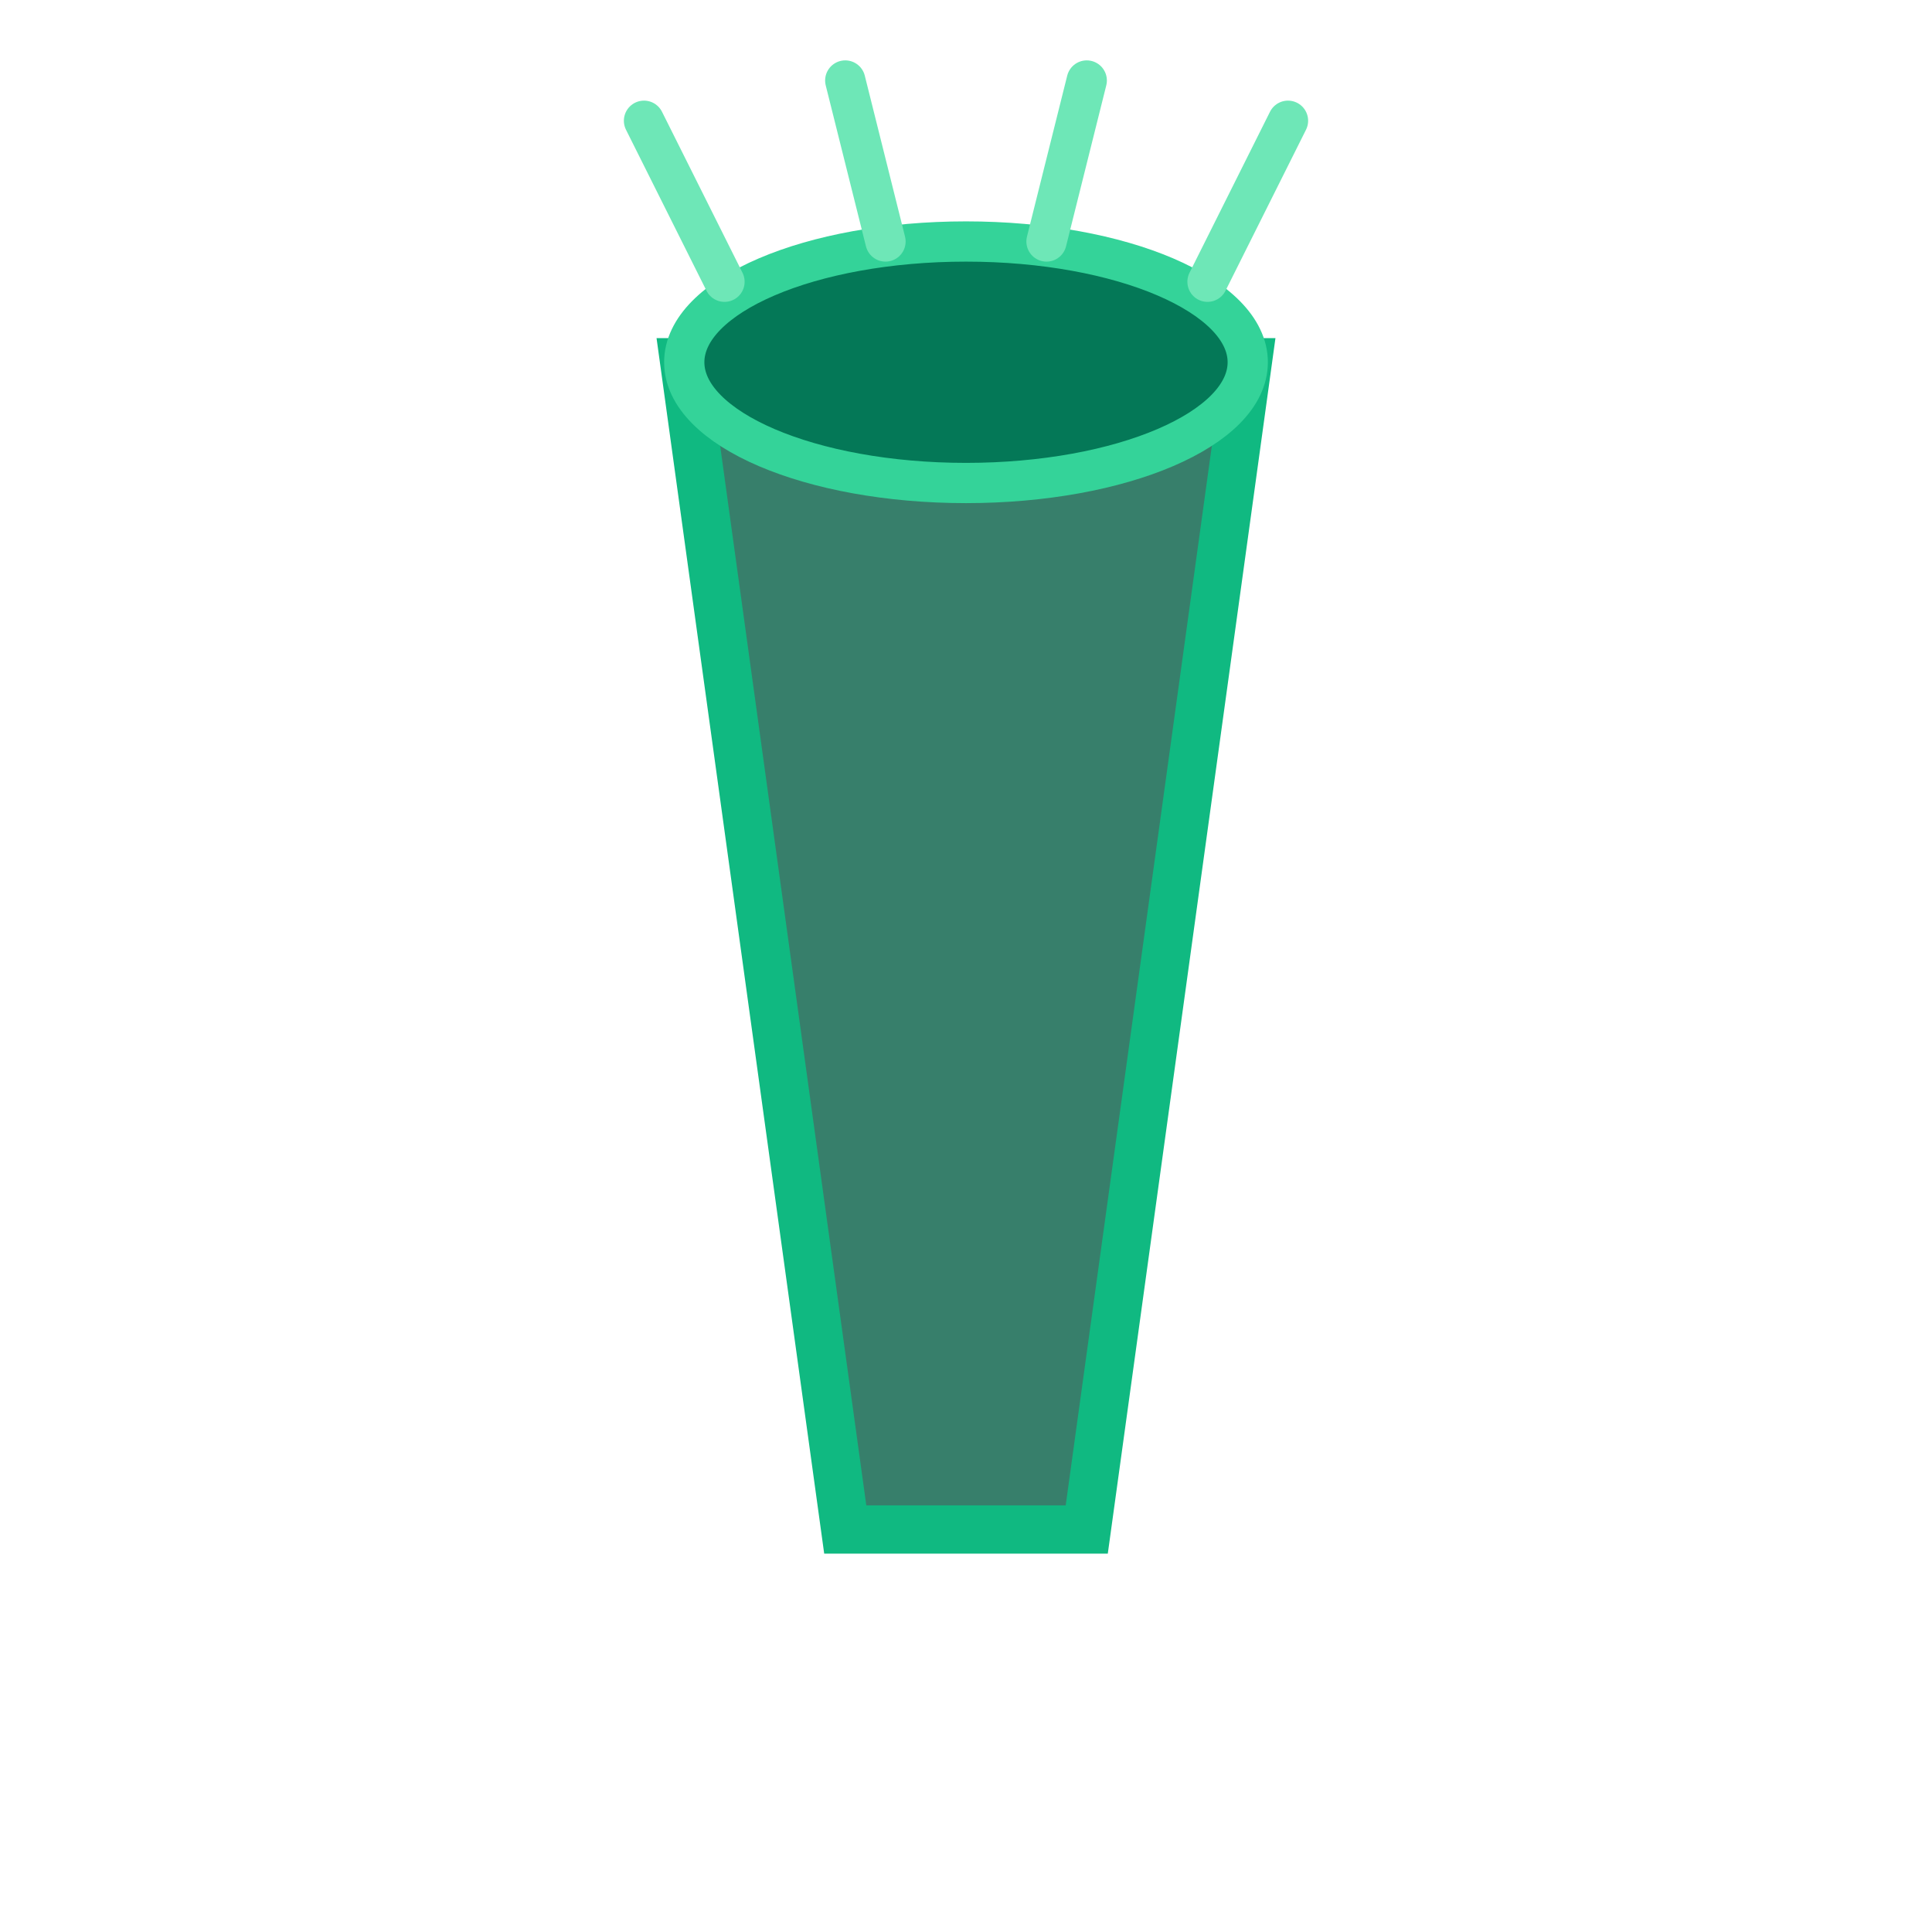
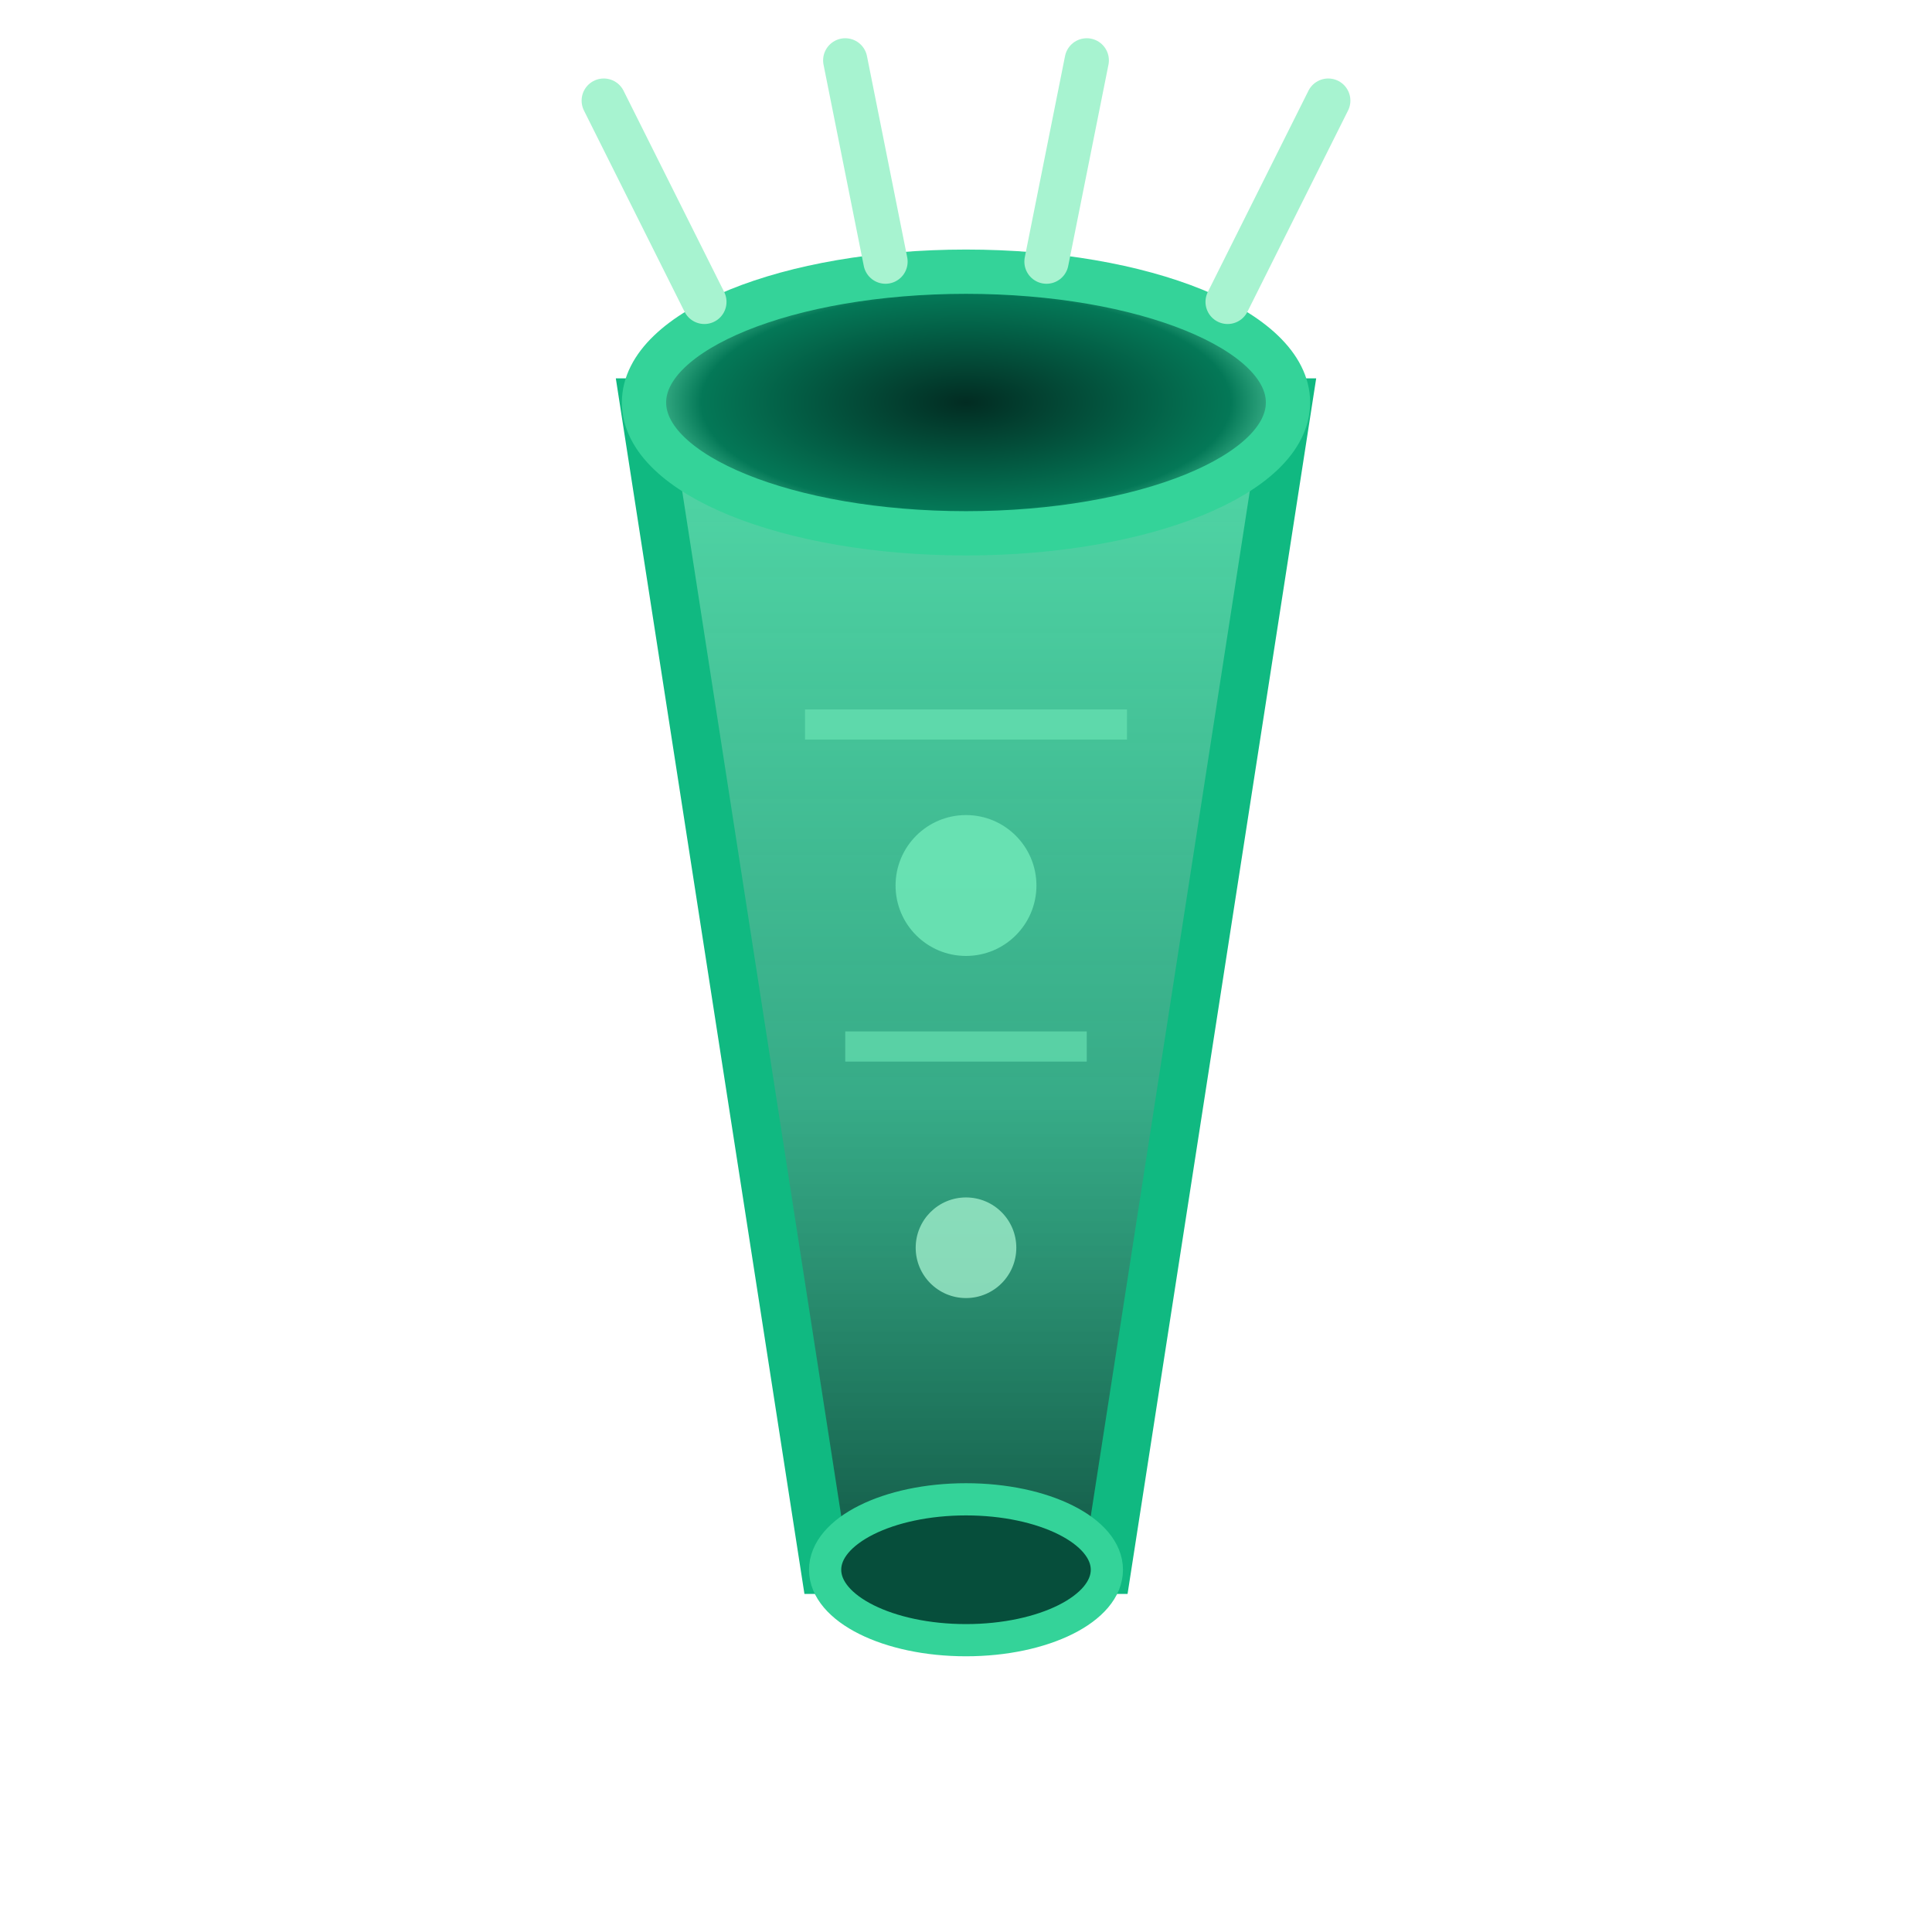
<svg xmlns="http://www.w3.org/2000/svg" viewBox="0 0 96 96">
-   <path d="M34 18 L62 18 L54 76 L42 76 Z" fill="#065f46" fill-opacity="0.8" stroke="#10b981" stroke-width="2.4" />
-   <ellipse cx="48" cy="18" rx="14" ry="6" fill="#047857" stroke="#34d399" stroke-width="2" />
-   <path d="M36 14 L32 6 M44 12 L42 4 M52 12 L54 4 M60 14 L64 6" stroke="#6ee7b7" stroke-width="2" stroke-linecap="round" />
+   <defs>
+     <linearGradient id="herb1Tube" x1="0" y1="0" x2="0" y2="1">
+       <stop offset="0%" stop-color="#34d399" stop-opacity="0.85" />
+       <stop offset="60%" stop-color="#059669" stop-opacity="0.8" />
+       <stop offset="100%" stop-color="#064e3b" stop-opacity="0.95" />
+     </linearGradient>
+     <radialGradient id="herb1Rim" cx="50%" cy="50%" r="55%">
+       <stop offset="0%" stop-color="#022c22" />
+       <stop offset="75%" stop-color="#047857" />
+       <stop offset="100%" stop-color="#6ee7b7" />
+     </radialGradient>
+   </defs>
+   <g id="layer-base">
+     <path d="M32 20 L64 20 L55 78 L41 78 Z" fill="url(#herb1Tube)" stroke="#10b981" stroke-width="2.4" />
+     <ellipse cx="48" cy="78" rx="7" ry="3.5" fill="#064e3b" stroke="#34d399" stroke-width="1.6" />
+   </g>
+   <g id="layer-material">
+     <ellipse cx="48" cy="20" rx="16" ry="6.5" fill="url(#herb1Rim)" stroke="#34d399" stroke-width="2.2" />
+     <path d="M40 36 L56 36 M42 52 L54 52" stroke="#6ee7b7" stroke-width="1.5" opacity="0.6" />
+   </g>
+   <g id="layer-glow">
+     <path d="M35 15 L30 5 M44 13 L42 3 M52 13 L54 3 M61 15 L66 5" stroke="#a7f3d0" stroke-width="2.2" stroke-linecap="round" />
+     <circle cx="48" cy="44" r="3.5" fill="#6ee7b7" opacity="0.85" />
+     <circle cx="48" cy="62" r="2.5" fill="#a7f3d0" opacity="0.75" />
+   </g>
</svg>
